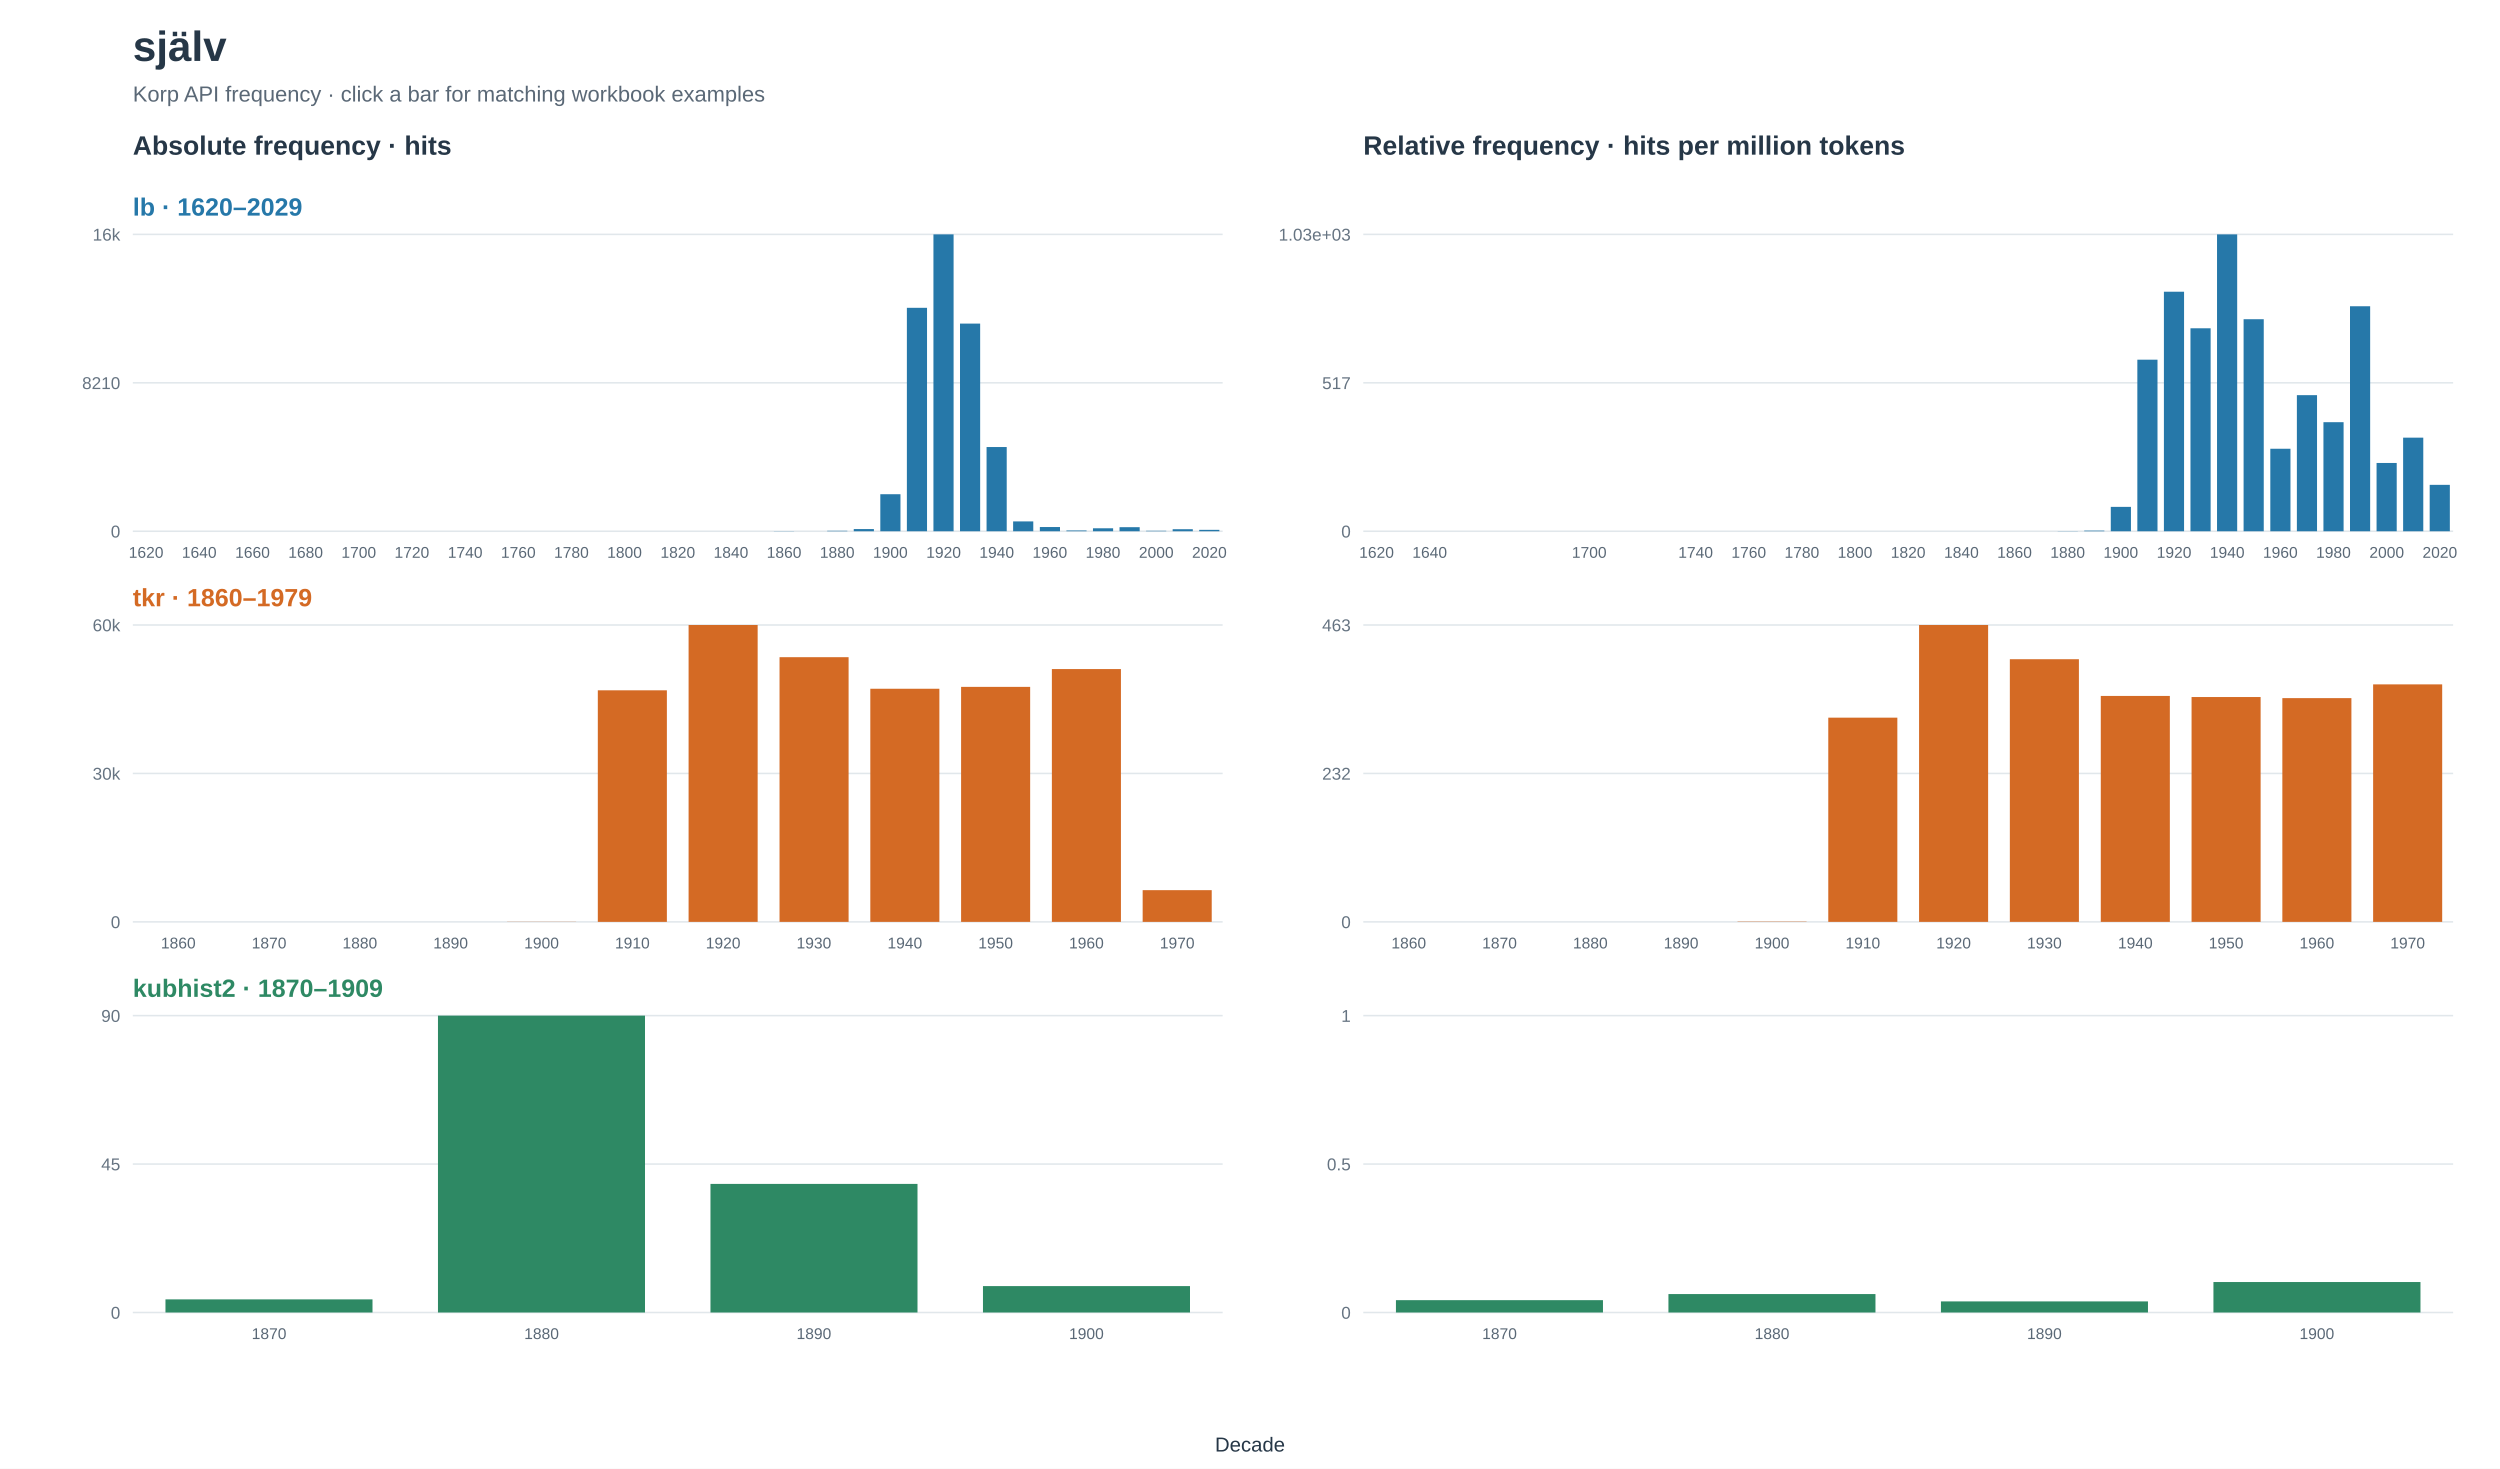
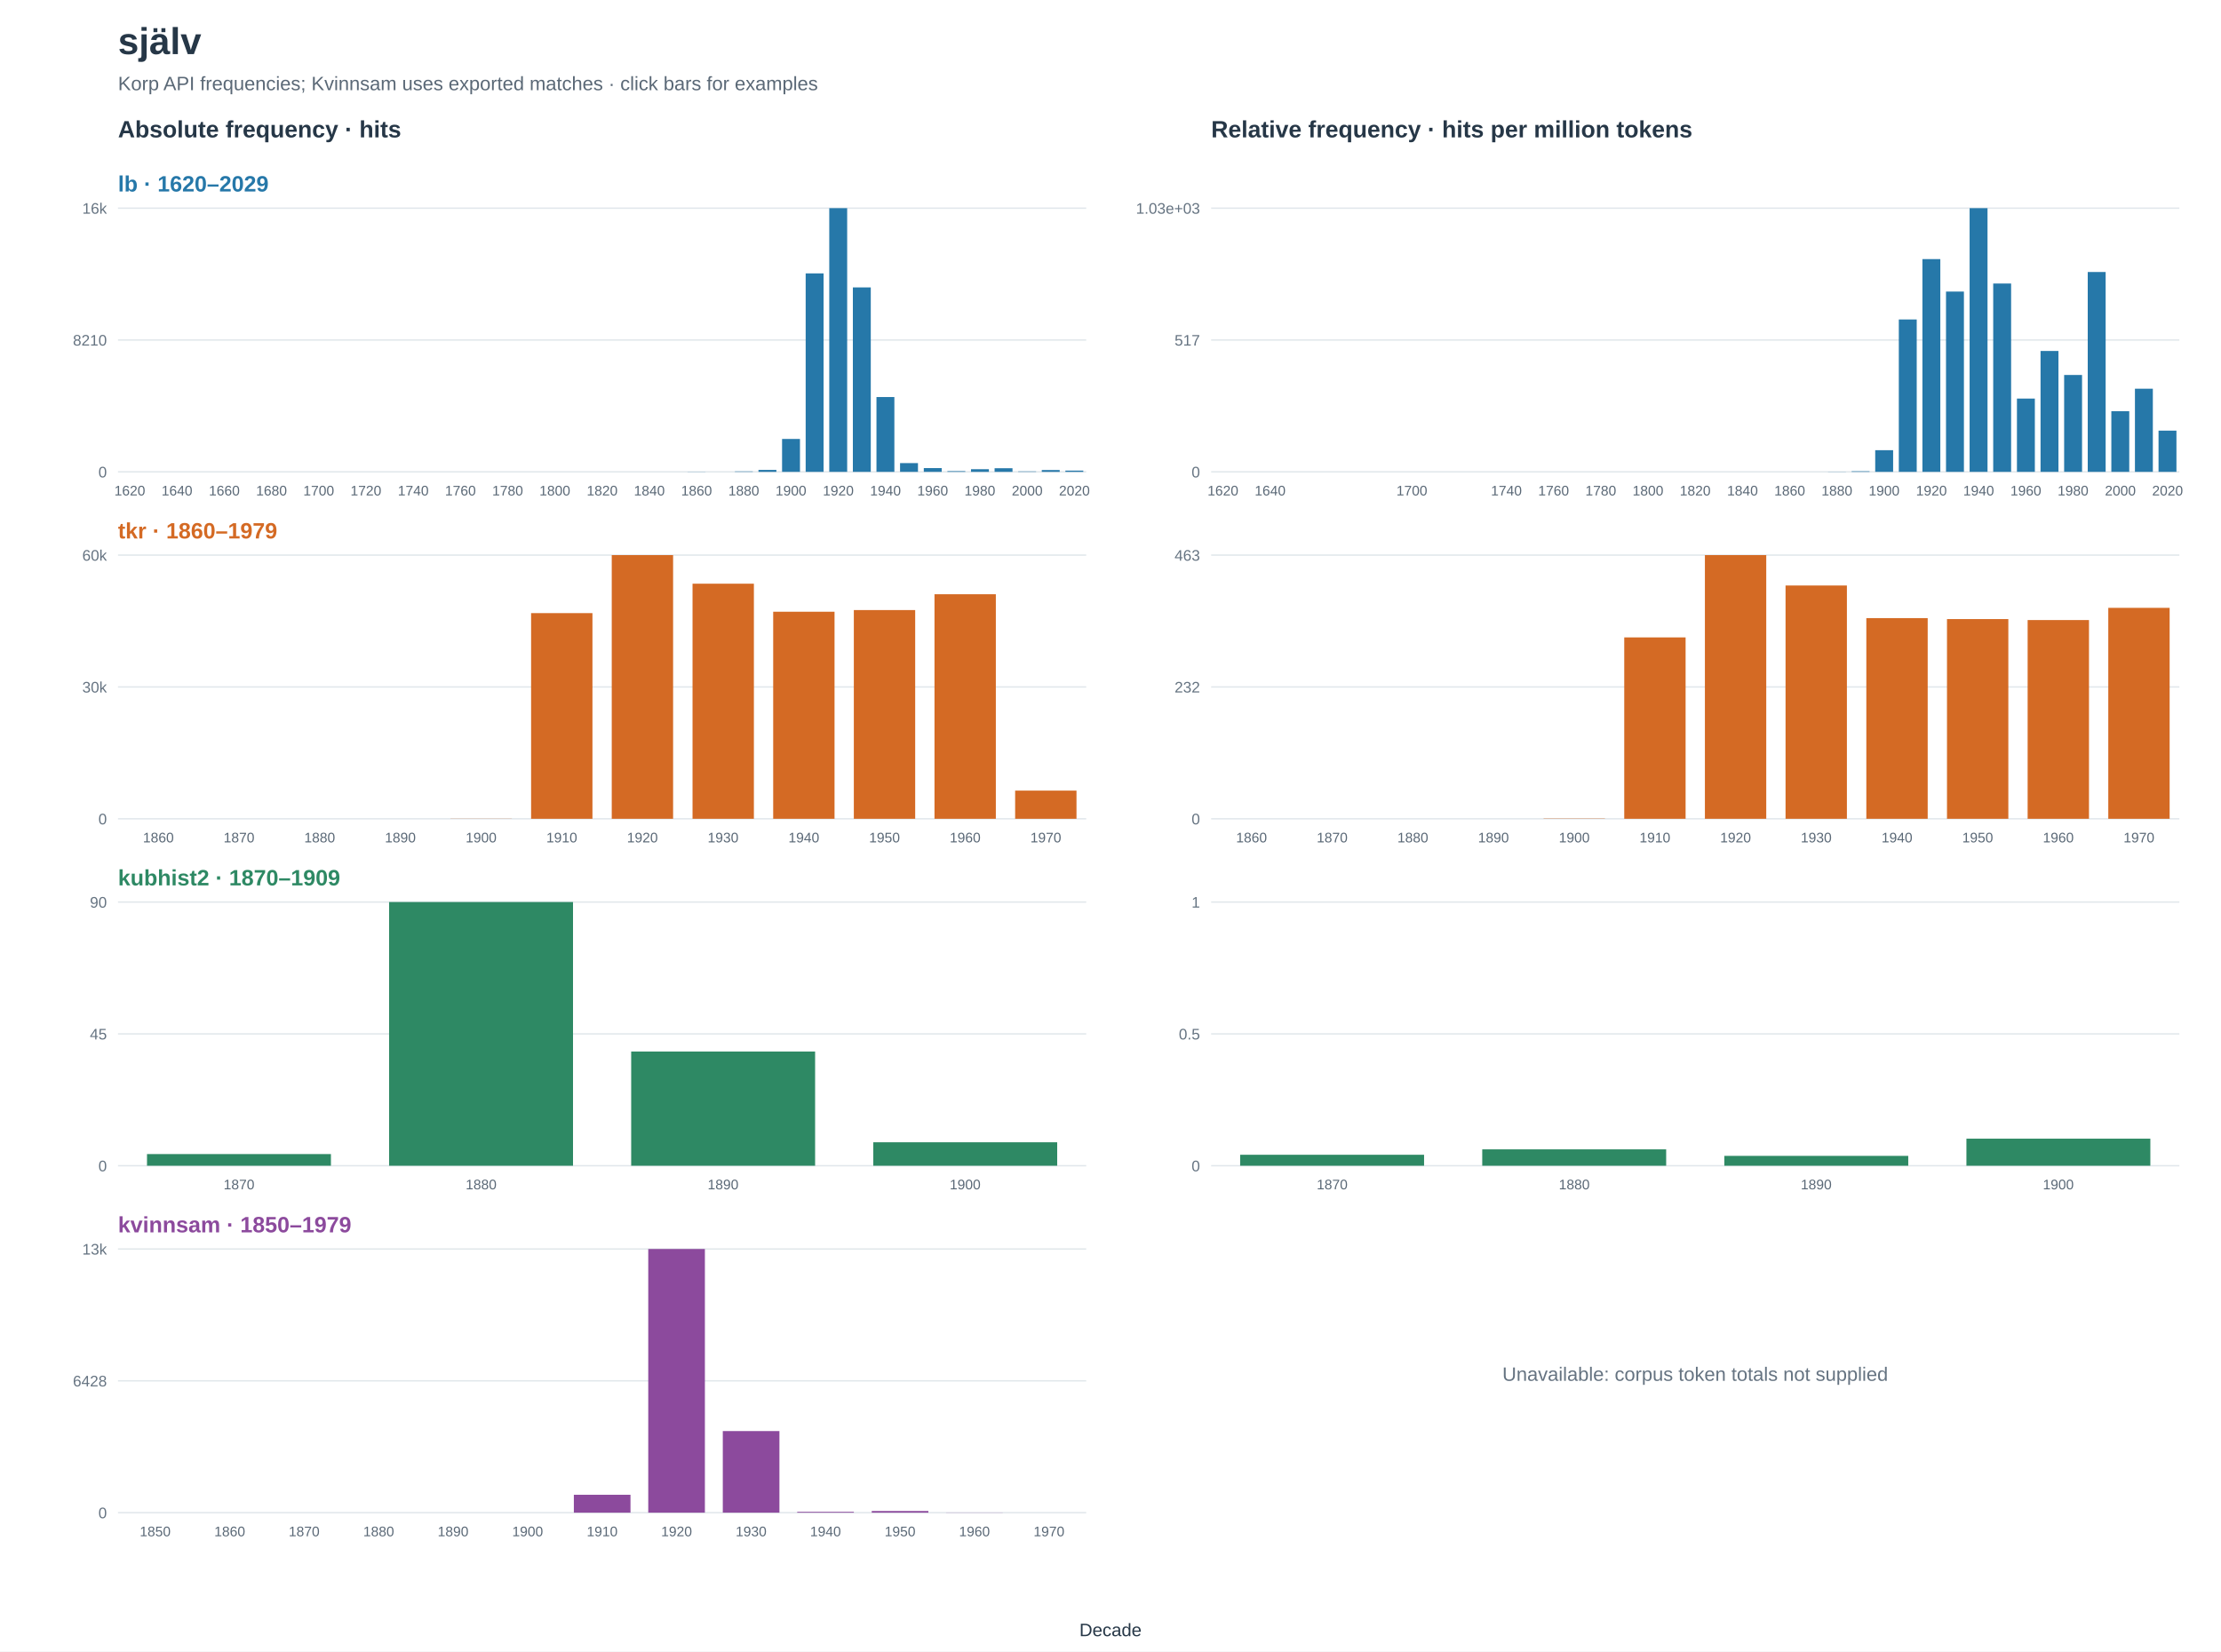
- <svg xmlns="http://www.w3.org/2000/svg" viewBox="0 0 1600 940" role="img" aria-label="själv frequency by decade and resource">
+ <svg xmlns="http://www.w3.org/2000/svg" viewBox="0 0 1600 1190" role="img" aria-label="själv frequency by decade and resource">
  <rect width="100%" height="100%" fill="white" />
  <style>text{font-family:Arial,Helvetica,sans-serif}</style>
  <text x="85.0" y="39.0" font-size="27" text-anchor="start" fill="#263747" font-weight="bold">själv</text>
-   <text x="85.0" y="65.0" font-size="14" text-anchor="start" fill="#5a6876" font-weight="normal">Korp API frequency · click a bar for matching workbook examples</text>
+   <text x="85.0" y="65.0" font-size="14" text-anchor="start" fill="#5a6876" font-weight="normal">Korp API frequencies; Kvinnsam uses exported matches · click bars for examples</text>
  <text x="85.0" y="99.0" font-size="17" text-anchor="start" fill="#263747" font-weight="bold">Absolute frequency · hits</text>
  <text x="872.5" y="99.0" font-size="17" text-anchor="start" fill="#263747" font-weight="bold">Relative frequency · hits per million tokens</text>
  <text x="85.0" y="138.0" font-size="16" text-anchor="start" fill="#2678a9" font-weight="bold">lb · 1620–2029</text>
  <line x1="85.0" y1="340.0" x2="782.5" y2="340.0" stroke="#e1e7eb" />
  <text x="77.0" y="344.0" font-size="11" text-anchor="end" fill="#657381" font-weight="normal">0</text>
  <line x1="85.0" y1="245.0" x2="782.5" y2="245.0" stroke="#e1e7eb" />
  <text x="77.0" y="249.0" font-size="11" text-anchor="end" fill="#657381" font-weight="normal">8210</text>
  <line x1="85.0" y1="150.0" x2="782.5" y2="150.0" stroke="#e1e7eb" />
  <text x="77.0" y="154.0" font-size="11" text-anchor="end" fill="#657381" font-weight="normal">16k</text>
  <text x="93.5" y="357.0" font-size="10" text-anchor="middle" fill="#5a6876" font-weight="normal">1620</text>
  <text x="127.5" y="357.0" font-size="10" text-anchor="middle" fill="#5a6876" font-weight="normal">1640</text>
  <text x="161.6" y="357.0" font-size="10" text-anchor="middle" fill="#5a6876" font-weight="normal">1660</text>
  <text x="195.6" y="357.0" font-size="10" text-anchor="middle" fill="#5a6876" font-weight="normal">1680</text>
  <text x="229.6" y="357.0" font-size="10" text-anchor="middle" fill="#5a6876" font-weight="normal">1700</text>
  <text x="263.6" y="357.0" font-size="10" text-anchor="middle" fill="#5a6876" font-weight="normal">1720</text>
  <text x="297.7" y="357.0" font-size="10" text-anchor="middle" fill="#5a6876" font-weight="normal">1740</text>
  <text x="331.7" y="357.0" font-size="10" text-anchor="middle" fill="#5a6876" font-weight="normal">1760</text>
  <text x="365.7" y="357.0" font-size="10" text-anchor="middle" fill="#5a6876" font-weight="normal">1780</text>
  <text x="399.7" y="357.0" font-size="10" text-anchor="middle" fill="#5a6876" font-weight="normal">1800</text>
  <text x="433.8" y="357.0" font-size="10" text-anchor="middle" fill="#5a6876" font-weight="normal">1820</text>
  <a href="../examples.html?word=sj%C3%A4lv&amp;resource=lb&amp;decade=1830" target="_blank" rel="noopener noreferrer">
    <rect x="444.3" y="340.0" width="12.9" height="0.0" fill="#2678a9" style="cursor:pointer" />
  </a>
  <a href="../examples.html?word=sj%C3%A4lv&amp;resource=lb&amp;decade=1840" target="_blank" rel="noopener noreferrer">
    <rect x="461.3" y="340.0" width="12.9" height="0.0" fill="#2678a9" style="cursor:pointer" />
  </a>
  <text x="467.8" y="357.0" font-size="10" text-anchor="middle" fill="#5a6876" font-weight="normal">1840</text>
  <a href="../examples.html?word=sj%C3%A4lv&amp;resource=lb&amp;decade=1860" target="_blank" rel="noopener noreferrer">
    <rect x="495.3" y="339.9" width="12.9" height="0.1" fill="#2678a9" style="cursor:pointer" />
  </a>
  <text x="501.8" y="357.0" font-size="10" text-anchor="middle" fill="#5a6876" font-weight="normal">1860</text>
  <a href="../examples.html?word=sj%C3%A4lv&amp;resource=lb&amp;decade=1880" target="_blank" rel="noopener noreferrer">
    <rect x="529.4" y="339.7" width="12.9" height="0.3" fill="#2678a9" style="cursor:pointer" />
  </a>
  <text x="535.8" y="357.0" font-size="10" text-anchor="middle" fill="#5a6876" font-weight="normal">1880</text>
  <a href="../examples.html?word=sj%C3%A4lv&amp;resource=lb&amp;decade=1890" target="_blank" rel="noopener noreferrer">
    <rect x="546.4" y="338.6" width="12.9" height="1.4" fill="#2678a9" style="cursor:pointer" />
  </a>
  <a href="../examples.html?word=sj%C3%A4lv&amp;resource=lb&amp;decade=1900" target="_blank" rel="noopener noreferrer">
    <rect x="563.4" y="316.3" width="12.9" height="23.7" fill="#2678a9" style="cursor:pointer" />
  </a>
  <text x="569.8" y="357.0" font-size="10" text-anchor="middle" fill="#5a6876" font-weight="normal">1900</text>
  <a href="../examples.html?word=sj%C3%A4lv&amp;resource=lb&amp;decade=1910" target="_blank" rel="noopener noreferrer">
    <rect x="580.4" y="197.0" width="12.9" height="143.0" fill="#2678a9" style="cursor:pointer" />
  </a>
  <a href="../examples.html?word=sj%C3%A4lv&amp;resource=lb&amp;decade=1920" target="_blank" rel="noopener noreferrer">
    <rect x="597.4" y="150.0" width="12.9" height="190.0" fill="#2678a9" style="cursor:pointer" />
  </a>
  <text x="603.9" y="357.0" font-size="10" text-anchor="middle" fill="#5a6876" font-weight="normal">1920</text>
  <a href="../examples.html?word=sj%C3%A4lv&amp;resource=lb&amp;decade=1930" target="_blank" rel="noopener noreferrer">
    <rect x="614.4" y="207.1" width="12.9" height="132.9" fill="#2678a9" style="cursor:pointer" />
  </a>
  <a href="../examples.html?word=sj%C3%A4lv&amp;resource=lb&amp;decade=1940" target="_blank" rel="noopener noreferrer">
    <rect x="631.4" y="286.1" width="12.9" height="53.9" fill="#2678a9" style="cursor:pointer" />
  </a>
  <text x="637.9" y="357.0" font-size="10" text-anchor="middle" fill="#5a6876" font-weight="normal">1940</text>
  <a href="../examples.html?word=sj%C3%A4lv&amp;resource=lb&amp;decade=1950" target="_blank" rel="noopener noreferrer">
    <rect x="648.4" y="333.7" width="12.9" height="6.3" fill="#2678a9" style="cursor:pointer" />
  </a>
  <a href="../examples.html?word=sj%C3%A4lv&amp;resource=lb&amp;decade=1960" target="_blank" rel="noopener noreferrer">
    <rect x="665.5" y="337.3" width="12.9" height="2.7" fill="#2678a9" style="cursor:pointer" />
  </a>
  <text x="671.9" y="357.0" font-size="10" text-anchor="middle" fill="#5a6876" font-weight="normal">1960</text>
  <a href="../examples.html?word=sj%C3%A4lv&amp;resource=lb&amp;decade=1970" target="_blank" rel="noopener noreferrer">
    <rect x="682.5" y="339.5" width="12.9" height="0.5" fill="#2678a9" style="cursor:pointer" />
  </a>
  <a href="../examples.html?word=sj%C3%A4lv&amp;resource=lb&amp;decade=1980" target="_blank" rel="noopener noreferrer">
    <rect x="699.5" y="338.1" width="12.9" height="1.9" fill="#2678a9" style="cursor:pointer" />
  </a>
  <text x="705.9" y="357.0" font-size="10" text-anchor="middle" fill="#5a6876" font-weight="normal">1980</text>
  <a href="../examples.html?word=sj%C3%A4lv&amp;resource=lb&amp;decade=1990" target="_blank" rel="noopener noreferrer">
    <rect x="716.5" y="337.4" width="12.9" height="2.6" fill="#2678a9" style="cursor:pointer" />
  </a>
  <a href="../examples.html?word=sj%C3%A4lv&amp;resource=lb&amp;decade=2000" target="_blank" rel="noopener noreferrer">
    <rect x="733.5" y="339.7" width="12.9" height="0.3" fill="#2678a9" style="cursor:pointer" />
  </a>
  <text x="740.0" y="357.0" font-size="10" text-anchor="middle" fill="#5a6876" font-weight="normal">2000</text>
  <a href="../examples.html?word=sj%C3%A4lv&amp;resource=lb&amp;decade=2010" target="_blank" rel="noopener noreferrer">
    <rect x="750.5" y="338.7" width="12.9" height="1.3" fill="#2678a9" style="cursor:pointer" />
  </a>
  <a href="../examples.html?word=sj%C3%A4lv&amp;resource=lb&amp;decade=2020" target="_blank" rel="noopener noreferrer">
    <rect x="767.5" y="339.1" width="12.9" height="0.9" fill="#2678a9" style="cursor:pointer" />
  </a>
  <text x="774.0" y="357.0" font-size="10" text-anchor="middle" fill="#5a6876" font-weight="normal">2020</text>
  <line x1="872.5" y1="340.0" x2="1570.0" y2="340.0" stroke="#e1e7eb" />
  <text x="864.5" y="344.0" font-size="11" text-anchor="end" fill="#657381" font-weight="normal">0</text>
  <line x1="872.5" y1="245.0" x2="1570.0" y2="245.0" stroke="#e1e7eb" />
  <text x="864.5" y="249.0" font-size="11" text-anchor="end" fill="#657381" font-weight="normal">517</text>
  <line x1="872.5" y1="150.0" x2="1570.0" y2="150.0" stroke="#e1e7eb" />
  <text x="864.5" y="154.0" font-size="11" text-anchor="end" fill="#657381" font-weight="normal">1.03e+03</text>
  <text x="881.0" y="357.0" font-size="10" text-anchor="middle" fill="#5a6876" font-weight="normal">1620</text>
  <text x="915.0" y="357.0" font-size="10" text-anchor="middle" fill="#5a6876" font-weight="normal">1640</text>
  <text x="1017.1" y="357.0" font-size="10" text-anchor="middle" fill="#5a6876" font-weight="normal">1700</text>
  <text x="1085.2" y="357.0" font-size="10" text-anchor="middle" fill="#5a6876" font-weight="normal">1740</text>
  <text x="1119.2" y="357.0" font-size="10" text-anchor="middle" fill="#5a6876" font-weight="normal">1760</text>
  <text x="1153.2" y="357.0" font-size="10" text-anchor="middle" fill="#5a6876" font-weight="normal">1780</text>
  <text x="1187.2" y="357.0" font-size="10" text-anchor="middle" fill="#5a6876" font-weight="normal">1800</text>
  <text x="1221.2" y="357.0" font-size="10" text-anchor="middle" fill="#5a6876" font-weight="normal">1820</text>
  <a href="../examples.html?word=sj%C3%A4lv&amp;resource=lb&amp;decade=1830" target="_blank" rel="noopener noreferrer">
    <rect x="1231.8" y="340.0" width="12.9" height="0.0" fill="#2678a9" style="cursor:pointer" />
  </a>
  <a href="../examples.html?word=sj%C3%A4lv&amp;resource=lb&amp;decade=1840" target="_blank" rel="noopener noreferrer">
    <rect x="1248.8" y="340.0" width="12.9" height="0.0" fill="#2678a9" style="cursor:pointer" />
  </a>
  <text x="1255.3" y="357.0" font-size="10" text-anchor="middle" fill="#5a6876" font-weight="normal">1840</text>
  <a href="../examples.html?word=sj%C3%A4lv&amp;resource=lb&amp;decade=1860" target="_blank" rel="noopener noreferrer">
    <rect x="1282.8" y="340.0" width="12.9" height="0.0" fill="#2678a9" style="cursor:pointer" />
  </a>
  <text x="1289.3" y="357.0" font-size="10" text-anchor="middle" fill="#5a6876" font-weight="normal">1860</text>
  <a href="../examples.html?word=sj%C3%A4lv&amp;resource=lb&amp;decade=1880" target="_blank" rel="noopener noreferrer">
    <rect x="1316.9" y="339.9" width="12.9" height="0.1" fill="#2678a9" style="cursor:pointer" />
  </a>
  <text x="1323.3" y="357.0" font-size="10" text-anchor="middle" fill="#5a6876" font-weight="normal">1880</text>
  <a href="../examples.html?word=sj%C3%A4lv&amp;resource=lb&amp;decade=1890" target="_blank" rel="noopener noreferrer">
    <rect x="1333.9" y="339.6" width="12.9" height="0.4" fill="#2678a9" style="cursor:pointer" />
  </a>
  <a href="../examples.html?word=sj%C3%A4lv&amp;resource=lb&amp;decade=1900" target="_blank" rel="noopener noreferrer">
    <rect x="1350.9" y="324.4" width="12.9" height="15.6" fill="#2678a9" style="cursor:pointer" />
  </a>
  <text x="1357.3" y="357.0" font-size="10" text-anchor="middle" fill="#5a6876" font-weight="normal">1900</text>
  <a href="../examples.html?word=sj%C3%A4lv&amp;resource=lb&amp;decade=1910" target="_blank" rel="noopener noreferrer">
    <rect x="1367.9" y="230.2" width="12.9" height="109.8" fill="#2678a9" style="cursor:pointer" />
  </a>
  <a href="../examples.html?word=sj%C3%A4lv&amp;resource=lb&amp;decade=1920" target="_blank" rel="noopener noreferrer">
    <rect x="1384.9" y="186.7" width="12.9" height="153.3" fill="#2678a9" style="cursor:pointer" />
  </a>
  <text x="1391.4" y="357.0" font-size="10" text-anchor="middle" fill="#5a6876" font-weight="normal">1920</text>
  <a href="../examples.html?word=sj%C3%A4lv&amp;resource=lb&amp;decade=1930" target="_blank" rel="noopener noreferrer">
    <rect x="1401.9" y="210.1" width="12.9" height="129.9" fill="#2678a9" style="cursor:pointer" />
  </a>
  <a href="../examples.html?word=sj%C3%A4lv&amp;resource=lb&amp;decade=1940" target="_blank" rel="noopener noreferrer">
    <rect x="1418.9" y="150.0" width="12.9" height="190.0" fill="#2678a9" style="cursor:pointer" />
  </a>
  <text x="1425.4" y="357.0" font-size="10" text-anchor="middle" fill="#5a6876" font-weight="normal">1940</text>
  <a href="../examples.html?word=sj%C3%A4lv&amp;resource=lb&amp;decade=1950" target="_blank" rel="noopener noreferrer">
    <rect x="1435.9" y="204.3" width="12.9" height="135.7" fill="#2678a9" style="cursor:pointer" />
  </a>
  <a href="../examples.html?word=sj%C3%A4lv&amp;resource=lb&amp;decade=1960" target="_blank" rel="noopener noreferrer">
    <rect x="1453.0" y="287.2" width="12.9" height="52.8" fill="#2678a9" style="cursor:pointer" />
  </a>
  <text x="1459.4" y="357.0" font-size="10" text-anchor="middle" fill="#5a6876" font-weight="normal">1960</text>
  <a href="../examples.html?word=sj%C3%A4lv&amp;resource=lb&amp;decade=1970" target="_blank" rel="noopener noreferrer">
    <rect x="1470.0" y="252.9" width="12.9" height="87.1" fill="#2678a9" style="cursor:pointer" />
  </a>
  <a href="../examples.html?word=sj%C3%A4lv&amp;resource=lb&amp;decade=1980" target="_blank" rel="noopener noreferrer">
    <rect x="1487.0" y="270.2" width="12.9" height="69.8" fill="#2678a9" style="cursor:pointer" />
  </a>
  <text x="1493.4" y="357.0" font-size="10" text-anchor="middle" fill="#5a6876" font-weight="normal">1980</text>
  <a href="../examples.html?word=sj%C3%A4lv&amp;resource=lb&amp;decade=1990" target="_blank" rel="noopener noreferrer">
    <rect x="1504.0" y="196.0" width="12.9" height="144.0" fill="#2678a9" style="cursor:pointer" />
  </a>
  <a href="../examples.html?word=sj%C3%A4lv&amp;resource=lb&amp;decade=2000" target="_blank" rel="noopener noreferrer">
    <rect x="1521.0" y="296.3" width="12.9" height="43.7" fill="#2678a9" style="cursor:pointer" />
  </a>
  <text x="1527.5" y="357.0" font-size="10" text-anchor="middle" fill="#5a6876" font-weight="normal">2000</text>
  <a href="../examples.html?word=sj%C3%A4lv&amp;resource=lb&amp;decade=2010" target="_blank" rel="noopener noreferrer">
    <rect x="1538.0" y="280.1" width="12.9" height="59.9" fill="#2678a9" style="cursor:pointer" />
  </a>
  <a href="../examples.html?word=sj%C3%A4lv&amp;resource=lb&amp;decade=2020" target="_blank" rel="noopener noreferrer">
    <rect x="1555.0" y="310.3" width="12.9" height="29.7" fill="#2678a9" style="cursor:pointer" />
  </a>
  <text x="1561.5" y="357.0" font-size="10" text-anchor="middle" fill="#5a6876" font-weight="normal">2020</text>
  <text x="85.0" y="388.0" font-size="16" text-anchor="start" fill="#d46a24" font-weight="bold">tkr · 1860–1979</text>
  <line x1="85.0" y1="590.0" x2="782.5" y2="590.0" stroke="#e1e7eb" />
  <text x="77.0" y="594.0" font-size="11" text-anchor="end" fill="#657381" font-weight="normal">0</text>
  <line x1="85.0" y1="495.0" x2="782.5" y2="495.0" stroke="#e1e7eb" />
  <text x="77.0" y="499.0" font-size="11" text-anchor="end" fill="#657381" font-weight="normal">30k</text>
  <line x1="85.0" y1="400.0" x2="782.5" y2="400.0" stroke="#e1e7eb" />
  <text x="77.0" y="404.0" font-size="11" text-anchor="end" fill="#657381" font-weight="normal">60k</text>
  <text x="114.1" y="607.0" font-size="10" text-anchor="middle" fill="#5a6876" font-weight="normal">1860</text>
  <text x="172.2" y="607.0" font-size="10" text-anchor="middle" fill="#5a6876" font-weight="normal">1870</text>
  <text x="230.3" y="607.0" font-size="10" text-anchor="middle" fill="#5a6876" font-weight="normal">1880</text>
  <text x="288.4" y="607.0" font-size="10" text-anchor="middle" fill="#5a6876" font-weight="normal">1890</text>
  <a href="../examples.html?word=sj%C3%A4lv&amp;resource=tkr&amp;decade=1900" target="_blank" rel="noopener noreferrer">
    <rect x="324.5" y="589.9" width="44.2" height="0.1" fill="#d46a24" style="cursor:pointer" />
  </a>
  <text x="346.6" y="607.0" font-size="10" text-anchor="middle" fill="#5a6876" font-weight="normal">1900</text>
  <a href="../examples.html?word=sj%C3%A4lv&amp;resource=tkr&amp;decade=1910" target="_blank" rel="noopener noreferrer">
    <rect x="382.6" y="441.8" width="44.2" height="148.2" fill="#d46a24" style="cursor:pointer" />
  </a>
  <text x="404.7" y="607.0" font-size="10" text-anchor="middle" fill="#5a6876" font-weight="normal">1910</text>
  <a href="../examples.html?word=sj%C3%A4lv&amp;resource=tkr&amp;decade=1920" target="_blank" rel="noopener noreferrer">
    <rect x="440.7" y="400.0" width="44.2" height="190.0" fill="#d46a24" style="cursor:pointer" />
  </a>
  <text x="462.8" y="607.0" font-size="10" text-anchor="middle" fill="#5a6876" font-weight="normal">1920</text>
  <a href="../examples.html?word=sj%C3%A4lv&amp;resource=tkr&amp;decade=1930" target="_blank" rel="noopener noreferrer">
    <rect x="498.9" y="420.6" width="44.2" height="169.4" fill="#d46a24" style="cursor:pointer" />
  </a>
  <text x="520.9" y="607.0" font-size="10" text-anchor="middle" fill="#5a6876" font-weight="normal">1930</text>
  <a href="../examples.html?word=sj%C3%A4lv&amp;resource=tkr&amp;decade=1940" target="_blank" rel="noopener noreferrer">
    <rect x="557.0" y="440.8" width="44.2" height="149.2" fill="#d46a24" style="cursor:pointer" />
  </a>
  <text x="579.1" y="607.0" font-size="10" text-anchor="middle" fill="#5a6876" font-weight="normal">1940</text>
  <a href="../examples.html?word=sj%C3%A4lv&amp;resource=tkr&amp;decade=1950" target="_blank" rel="noopener noreferrer">
    <rect x="615.1" y="439.6" width="44.2" height="150.4" fill="#d46a24" style="cursor:pointer" />
  </a>
  <text x="637.2" y="607.0" font-size="10" text-anchor="middle" fill="#5a6876" font-weight="normal">1950</text>
  <a href="../examples.html?word=sj%C3%A4lv&amp;resource=tkr&amp;decade=1960" target="_blank" rel="noopener noreferrer">
    <rect x="673.2" y="428.2" width="44.2" height="161.8" fill="#d46a24" style="cursor:pointer" />
  </a>
  <text x="695.3" y="607.0" font-size="10" text-anchor="middle" fill="#5a6876" font-weight="normal">1960</text>
  <a href="../examples.html?word=sj%C3%A4lv&amp;resource=tkr&amp;decade=1970" target="_blank" rel="noopener noreferrer">
    <rect x="731.3" y="569.7" width="44.2" height="20.3" fill="#d46a24" style="cursor:pointer" />
  </a>
  <text x="753.4" y="607.0" font-size="10" text-anchor="middle" fill="#5a6876" font-weight="normal">1970</text>
  <line x1="872.5" y1="590.0" x2="1570.0" y2="590.0" stroke="#e1e7eb" />
  <text x="864.5" y="594.0" font-size="11" text-anchor="end" fill="#657381" font-weight="normal">0</text>
  <line x1="872.5" y1="495.0" x2="1570.0" y2="495.0" stroke="#e1e7eb" />
  <text x="864.5" y="499.0" font-size="11" text-anchor="end" fill="#657381" font-weight="normal">232</text>
  <line x1="872.5" y1="400.0" x2="1570.0" y2="400.0" stroke="#e1e7eb" />
  <text x="864.5" y="404.0" font-size="11" text-anchor="end" fill="#657381" font-weight="normal">463</text>
  <text x="901.6" y="607.0" font-size="10" text-anchor="middle" fill="#5a6876" font-weight="normal">1860</text>
  <text x="959.7" y="607.0" font-size="10" text-anchor="middle" fill="#5a6876" font-weight="normal">1870</text>
  <text x="1017.8" y="607.0" font-size="10" text-anchor="middle" fill="#5a6876" font-weight="normal">1880</text>
  <text x="1075.9" y="607.0" font-size="10" text-anchor="middle" fill="#5a6876" font-weight="normal">1890</text>
  <a href="../examples.html?word=sj%C3%A4lv&amp;resource=tkr&amp;decade=1900" target="_blank" rel="noopener noreferrer">
    <rect x="1112.0" y="589.8" width="44.2" height="0.2" fill="#d46a24" style="cursor:pointer" />
  </a>
  <text x="1134.1" y="607.0" font-size="10" text-anchor="middle" fill="#5a6876" font-weight="normal">1900</text>
  <a href="../examples.html?word=sj%C3%A4lv&amp;resource=tkr&amp;decade=1910" target="_blank" rel="noopener noreferrer">
    <rect x="1170.1" y="459.3" width="44.2" height="130.7" fill="#d46a24" style="cursor:pointer" />
  </a>
  <text x="1192.2" y="607.0" font-size="10" text-anchor="middle" fill="#5a6876" font-weight="normal">1910</text>
  <a href="../examples.html?word=sj%C3%A4lv&amp;resource=tkr&amp;decade=1920" target="_blank" rel="noopener noreferrer">
    <rect x="1228.2" y="400.0" width="44.2" height="190.0" fill="#d46a24" style="cursor:pointer" />
  </a>
  <text x="1250.3" y="607.0" font-size="10" text-anchor="middle" fill="#5a6876" font-weight="normal">1920</text>
  <a href="../examples.html?word=sj%C3%A4lv&amp;resource=tkr&amp;decade=1930" target="_blank" rel="noopener noreferrer">
    <rect x="1286.3" y="421.9" width="44.2" height="168.1" fill="#d46a24" style="cursor:pointer" />
  </a>
  <text x="1308.4" y="607.0" font-size="10" text-anchor="middle" fill="#5a6876" font-weight="normal">1930</text>
  <a href="../examples.html?word=sj%C3%A4lv&amp;resource=tkr&amp;decade=1940" target="_blank" rel="noopener noreferrer">
    <rect x="1344.5" y="445.4" width="44.2" height="144.6" fill="#d46a24" style="cursor:pointer" />
  </a>
  <text x="1366.6" y="607.0" font-size="10" text-anchor="middle" fill="#5a6876" font-weight="normal">1940</text>
  <a href="../examples.html?word=sj%C3%A4lv&amp;resource=tkr&amp;decade=1950" target="_blank" rel="noopener noreferrer">
    <rect x="1402.6" y="446.1" width="44.2" height="143.9" fill="#d46a24" style="cursor:pointer" />
  </a>
  <text x="1424.7" y="607.0" font-size="10" text-anchor="middle" fill="#5a6876" font-weight="normal">1950</text>
  <a href="../examples.html?word=sj%C3%A4lv&amp;resource=tkr&amp;decade=1960" target="_blank" rel="noopener noreferrer">
    <rect x="1460.7" y="446.8" width="44.2" height="143.2" fill="#d46a24" style="cursor:pointer" />
  </a>
  <text x="1482.8" y="607.0" font-size="10" text-anchor="middle" fill="#5a6876" font-weight="normal">1960</text>
  <a href="../examples.html?word=sj%C3%A4lv&amp;resource=tkr&amp;decade=1970" target="_blank" rel="noopener noreferrer">
    <rect x="1518.8" y="438.0" width="44.2" height="152.0" fill="#d46a24" style="cursor:pointer" />
  </a>
  <text x="1540.9" y="607.0" font-size="10" text-anchor="middle" fill="#5a6876" font-weight="normal">1970</text>
  <text x="85.0" y="638.0" font-size="16" text-anchor="start" fill="#2e8964" font-weight="bold">kubhist2 · 1870–1909</text>
  <line x1="85.0" y1="840.0" x2="782.5" y2="840.0" stroke="#e1e7eb" />
  <text x="77.0" y="844.0" font-size="11" text-anchor="end" fill="#657381" font-weight="normal">0</text>
  <line x1="85.0" y1="745.0" x2="782.5" y2="745.0" stroke="#e1e7eb" />
  <text x="77.0" y="749.0" font-size="11" text-anchor="end" fill="#657381" font-weight="normal">45</text>
  <line x1="85.0" y1="650.0" x2="782.5" y2="650.0" stroke="#e1e7eb" />
  <text x="77.0" y="654.0" font-size="11" text-anchor="end" fill="#657381" font-weight="normal">90</text>
  <a href="../examples.html?word=sj%C3%A4lv&amp;resource=kubhist2&amp;decade=1870" target="_blank" rel="noopener noreferrer">
    <rect x="105.9" y="831.6" width="132.5" height="8.4" fill="#2e8964" style="cursor:pointer" />
  </a>
  <text x="172.2" y="857.0" font-size="10" text-anchor="middle" fill="#5a6876" font-weight="normal">1870</text>
  <a href="../examples.html?word=sj%C3%A4lv&amp;resource=kubhist2&amp;decade=1880" target="_blank" rel="noopener noreferrer">
    <rect x="280.3" y="650.0" width="132.5" height="190.0" fill="#2e8964" style="cursor:pointer" />
  </a>
  <text x="346.6" y="857.0" font-size="10" text-anchor="middle" fill="#5a6876" font-weight="normal">1880</text>
  <a href="../examples.html?word=sj%C3%A4lv&amp;resource=kubhist2&amp;decade=1890" target="_blank" rel="noopener noreferrer">
    <rect x="454.7" y="757.7" width="132.5" height="82.3" fill="#2e8964" style="cursor:pointer" />
  </a>
  <text x="520.9" y="857.0" font-size="10" text-anchor="middle" fill="#5a6876" font-weight="normal">1890</text>
  <a href="../examples.html?word=sj%C3%A4lv&amp;resource=kubhist2&amp;decade=1900" target="_blank" rel="noopener noreferrer">
    <rect x="629.1" y="823.1" width="132.5" height="16.9" fill="#2e8964" style="cursor:pointer" />
  </a>
  <text x="695.3" y="857.0" font-size="10" text-anchor="middle" fill="#5a6876" font-weight="normal">1900</text>
  <line x1="872.5" y1="840.0" x2="1570.0" y2="840.0" stroke="#e1e7eb" />
  <text x="864.5" y="844.0" font-size="11" text-anchor="end" fill="#657381" font-weight="normal">0</text>
  <line x1="872.5" y1="745.0" x2="1570.0" y2="745.0" stroke="#e1e7eb" />
  <text x="864.5" y="749.0" font-size="11" text-anchor="end" fill="#657381" font-weight="normal">0.5</text>
  <line x1="872.5" y1="650.0" x2="1570.0" y2="650.0" stroke="#e1e7eb" />
  <text x="864.5" y="654.0" font-size="11" text-anchor="end" fill="#657381" font-weight="normal">1</text>
  <a href="../examples.html?word=sj%C3%A4lv&amp;resource=kubhist2&amp;decade=1870" target="_blank" rel="noopener noreferrer">
    <rect x="893.4" y="832.1" width="132.5" height="7.9" fill="#2e8964" style="cursor:pointer" />
  </a>
  <text x="959.7" y="857.0" font-size="10" text-anchor="middle" fill="#5a6876" font-weight="normal">1870</text>
  <a href="../examples.html?word=sj%C3%A4lv&amp;resource=kubhist2&amp;decade=1880" target="_blank" rel="noopener noreferrer">
    <rect x="1067.8" y="828.2" width="132.5" height="11.8" fill="#2e8964" style="cursor:pointer" />
  </a>
  <text x="1134.1" y="857.0" font-size="10" text-anchor="middle" fill="#5a6876" font-weight="normal">1880</text>
  <a href="../examples.html?word=sj%C3%A4lv&amp;resource=kubhist2&amp;decade=1890" target="_blank" rel="noopener noreferrer">
    <rect x="1242.2" y="832.9" width="132.5" height="7.1" fill="#2e8964" style="cursor:pointer" />
  </a>
  <text x="1308.4" y="857.0" font-size="10" text-anchor="middle" fill="#5a6876" font-weight="normal">1890</text>
  <a href="../examples.html?word=sj%C3%A4lv&amp;resource=kubhist2&amp;decade=1900" target="_blank" rel="noopener noreferrer">
    <rect x="1416.6" y="820.5" width="132.5" height="19.5" fill="#2e8964" style="cursor:pointer" />
  </a>
  <text x="1482.8" y="857.0" font-size="10" text-anchor="middle" fill="#5a6876" font-weight="normal">1900</text>
-   <text x="800.0" y="929.0" font-size="13" text-anchor="middle" fill="#263747" font-weight="normal">Decade</text>
+   <text x="85.0" y="888.0" font-size="16" text-anchor="start" fill="#8c4a9d" font-weight="bold">kvinnsam · 1850–1979</text>
+   <line x1="85.0" y1="1090.0" x2="782.5" y2="1090.0" stroke="#e1e7eb" />
+   <text x="77.0" y="1094.0" font-size="11" text-anchor="end" fill="#657381" font-weight="normal">0</text>
+   <line x1="85.0" y1="995.0" x2="782.5" y2="995.0" stroke="#e1e7eb" />
+   <text x="77.0" y="999.0" font-size="11" text-anchor="end" fill="#657381" font-weight="normal">6428</text>
+   <line x1="85.0" y1="900.0" x2="782.5" y2="900.0" stroke="#e1e7eb" />
+   <text x="77.0" y="904.0" font-size="11" text-anchor="end" fill="#657381" font-weight="normal">13k</text>
+   <text x="111.8" y="1107.0" font-size="10" text-anchor="middle" fill="#5a6876" font-weight="normal">1850</text>
+   <text x="165.5" y="1107.0" font-size="10" text-anchor="middle" fill="#5a6876" font-weight="normal">1860</text>
+   <text x="219.1" y="1107.0" font-size="10" text-anchor="middle" fill="#5a6876" font-weight="normal">1870</text>
+   <text x="272.8" y="1107.0" font-size="10" text-anchor="middle" fill="#5a6876" font-weight="normal">1880</text>
+   <text x="326.4" y="1107.0" font-size="10" text-anchor="middle" fill="#5a6876" font-weight="normal">1890</text>
+   <a href="../examples.html?word=sj%C3%A4lv&amp;resource=kvinnsam&amp;decade=1900" target="_blank" rel="noopener noreferrer">
+     <rect x="359.7" y="1090.0" width="40.8" height="0.0" fill="#8c4a9d" style="cursor:pointer" />
+   </a>
+   <text x="380.1" y="1107.0" font-size="10" text-anchor="middle" fill="#5a6876" font-weight="normal">1900</text>
+   <a href="../examples.html?word=sj%C3%A4lv&amp;resource=kvinnsam&amp;decade=1910" target="_blank" rel="noopener noreferrer">
+     <rect x="413.4" y="1077.1" width="40.8" height="12.9" fill="#8c4a9d" style="cursor:pointer" />
+   </a>
+   <text x="433.8" y="1107.0" font-size="10" text-anchor="middle" fill="#5a6876" font-weight="normal">1910</text>
+   <a href="../examples.html?word=sj%C3%A4lv&amp;resource=kvinnsam&amp;decade=1920" target="_blank" rel="noopener noreferrer">
+     <rect x="467.0" y="900.0" width="40.8" height="190.0" fill="#8c4a9d" style="cursor:pointer" />
+   </a>
+   <text x="487.4" y="1107.0" font-size="10" text-anchor="middle" fill="#5a6876" font-weight="normal">1920</text>
+   <a href="../examples.html?word=sj%C3%A4lv&amp;resource=kvinnsam&amp;decade=1930" target="_blank" rel="noopener noreferrer">
+     <rect x="520.7" y="1031.2" width="40.8" height="58.8" fill="#8c4a9d" style="cursor:pointer" />
+   </a>
+   <text x="541.1" y="1107.0" font-size="10" text-anchor="middle" fill="#5a6876" font-weight="normal">1930</text>
+   <a href="../examples.html?word=sj%C3%A4lv&amp;resource=kvinnsam&amp;decade=1940" target="_blank" rel="noopener noreferrer">
+     <rect x="574.3" y="1089.4" width="40.8" height="0.6" fill="#8c4a9d" style="cursor:pointer" />
+   </a>
+   <text x="594.7" y="1107.0" font-size="10" text-anchor="middle" fill="#5a6876" font-weight="normal">1940</text>
+   <a href="../examples.html?word=sj%C3%A4lv&amp;resource=kvinnsam&amp;decade=1950" target="_blank" rel="noopener noreferrer">
+     <rect x="628.0" y="1088.8" width="40.8" height="1.2" fill="#8c4a9d" style="cursor:pointer" />
+   </a>
+   <text x="648.4" y="1107.0" font-size="10" text-anchor="middle" fill="#5a6876" font-weight="normal">1950</text>
+   <a href="../examples.html?word=sj%C3%A4lv&amp;resource=kvinnsam&amp;decade=1960" target="_blank" rel="noopener noreferrer">
+     <rect x="681.6" y="1089.9" width="40.8" height="0.1" fill="#8c4a9d" style="cursor:pointer" />
+   </a>
+   <text x="702.0" y="1107.0" font-size="10" text-anchor="middle" fill="#5a6876" font-weight="normal">1960</text>
+   <a href="../examples.html?word=sj%C3%A4lv&amp;resource=kvinnsam&amp;decade=1970" target="_blank" rel="noopener noreferrer">
+     <rect x="735.3" y="1090.0" width="40.8" height="0.0" fill="#8c4a9d" style="cursor:pointer" />
+   </a>
+   <text x="755.7" y="1107.0" font-size="10" text-anchor="middle" fill="#5a6876" font-weight="normal">1970</text>
+   <text x="1221.2" y="995.0" font-size="14" text-anchor="middle" fill="#657381" font-weight="normal">Unavailable: corpus token totals not supplied</text>
+   <text x="800.0" y="1179.0" font-size="13" text-anchor="middle" fill="#263747" font-weight="normal">Decade</text>
</svg>
